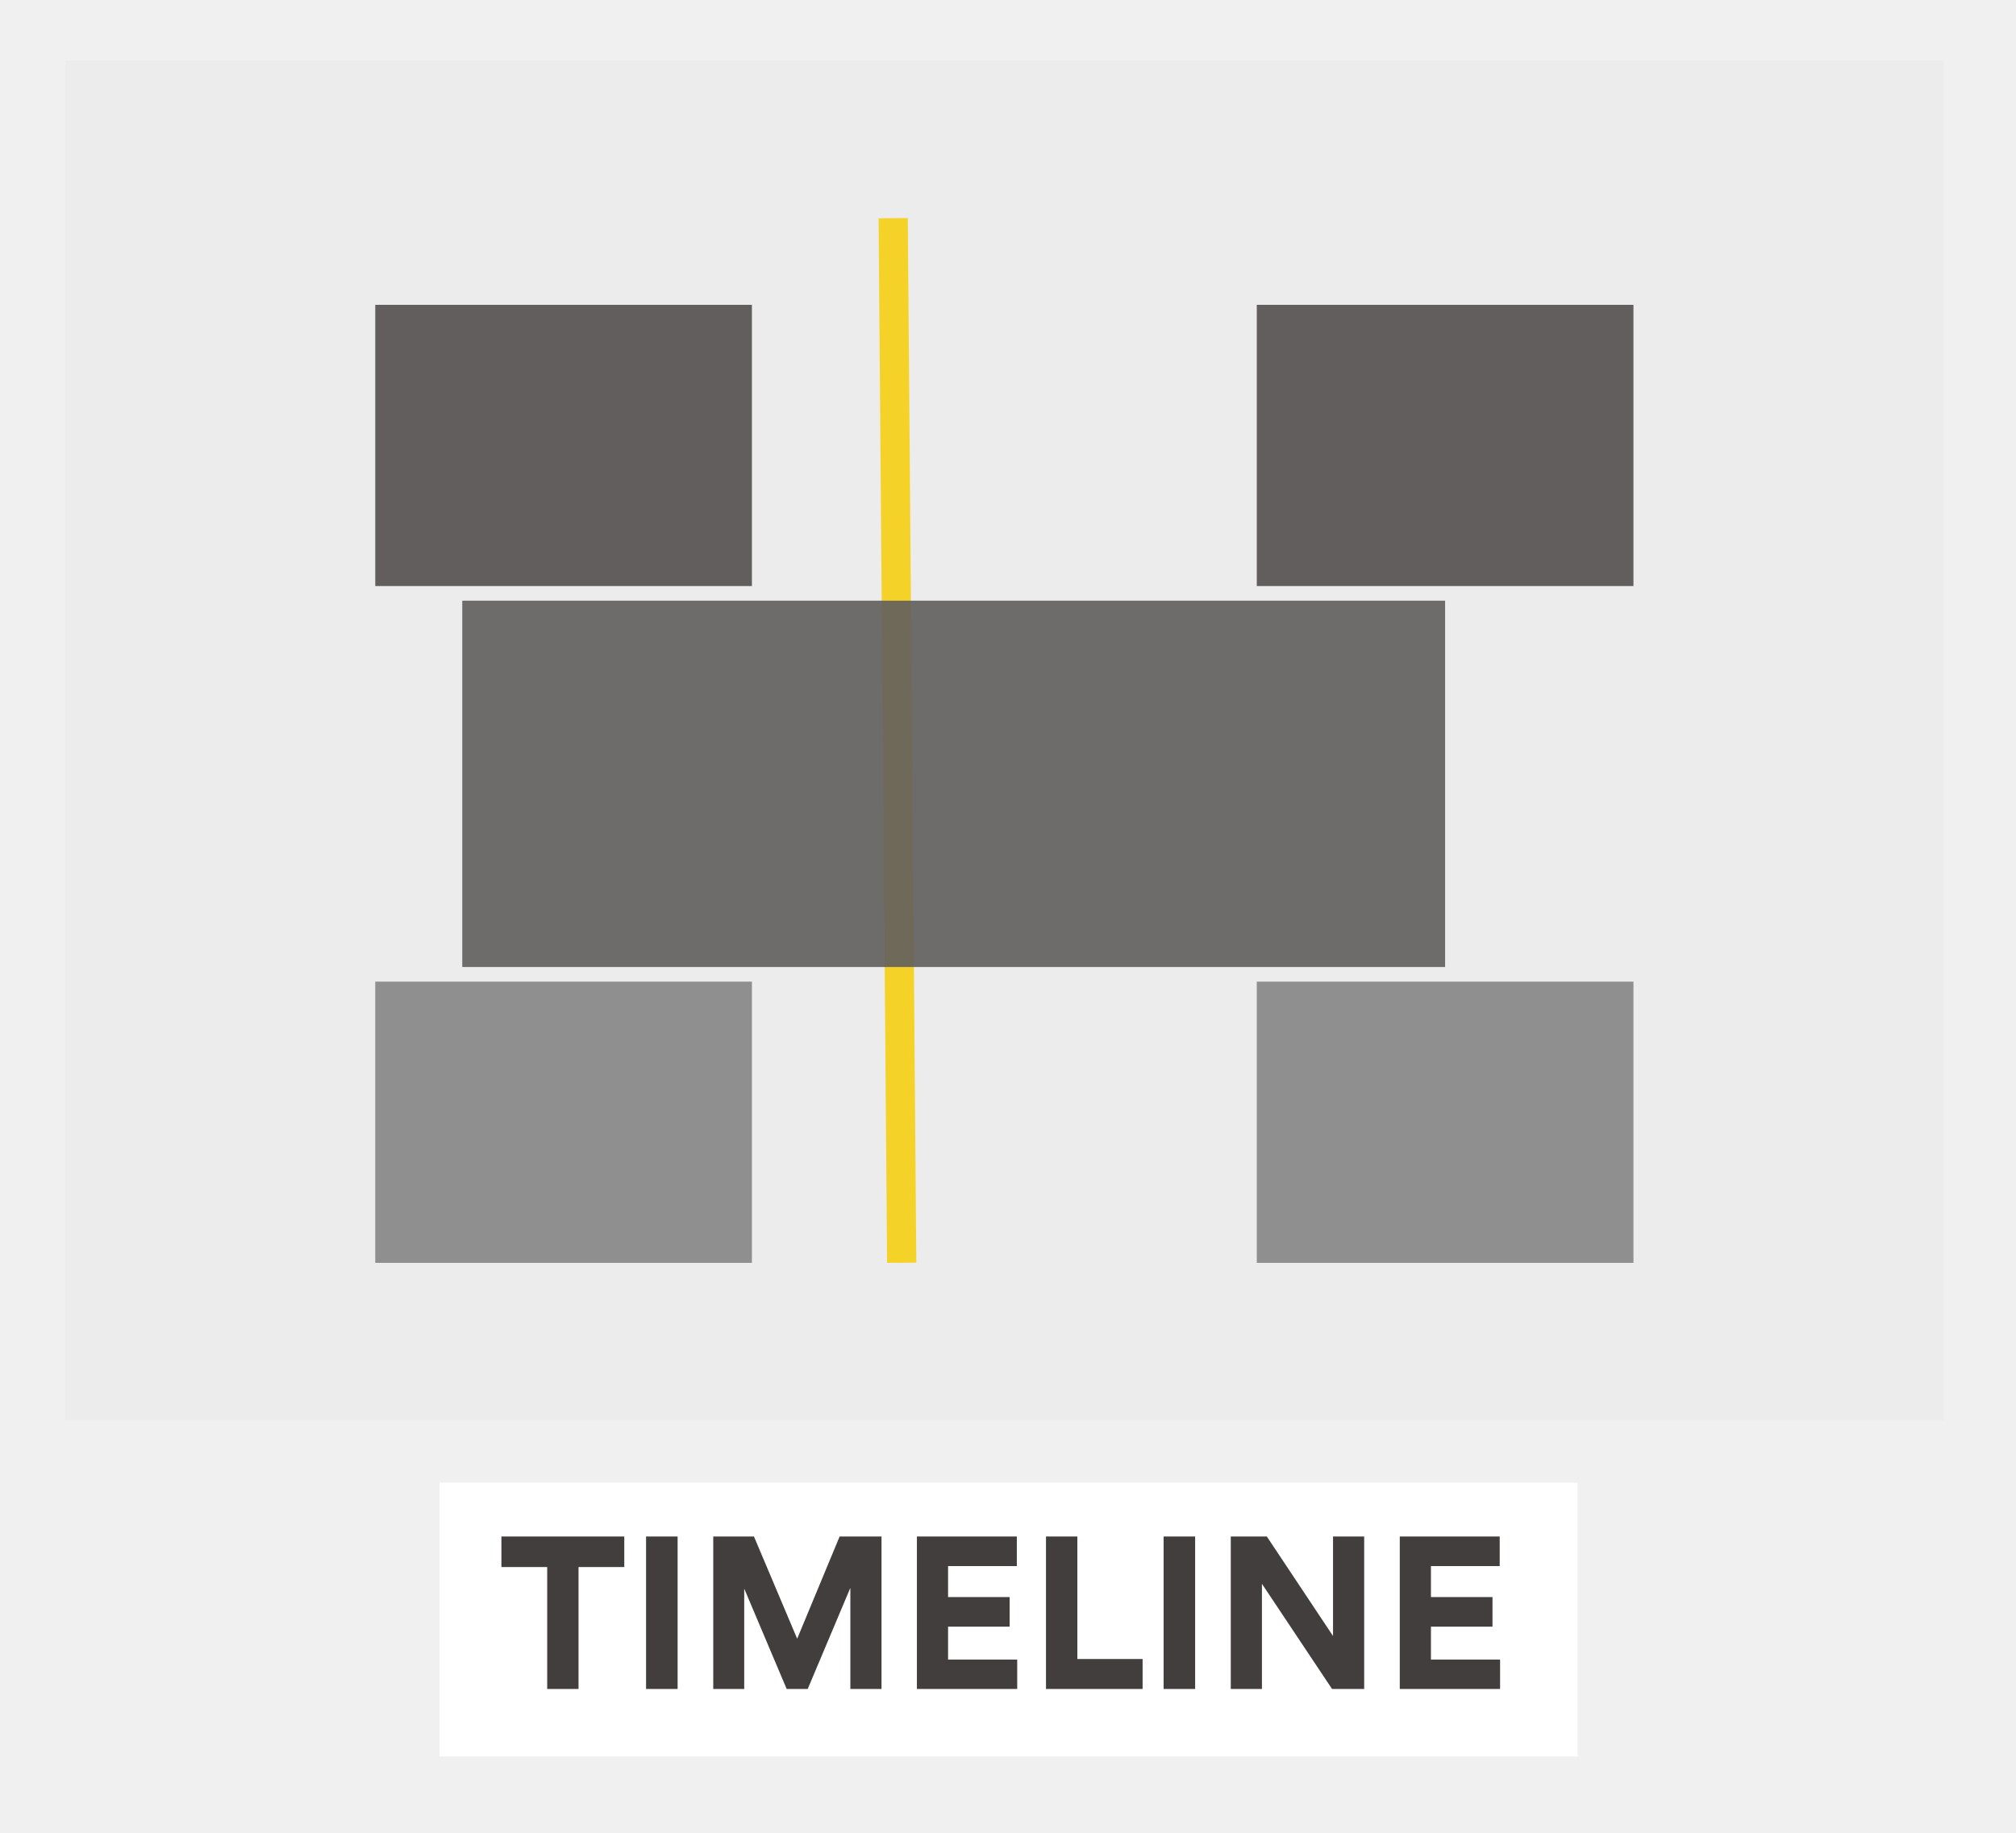
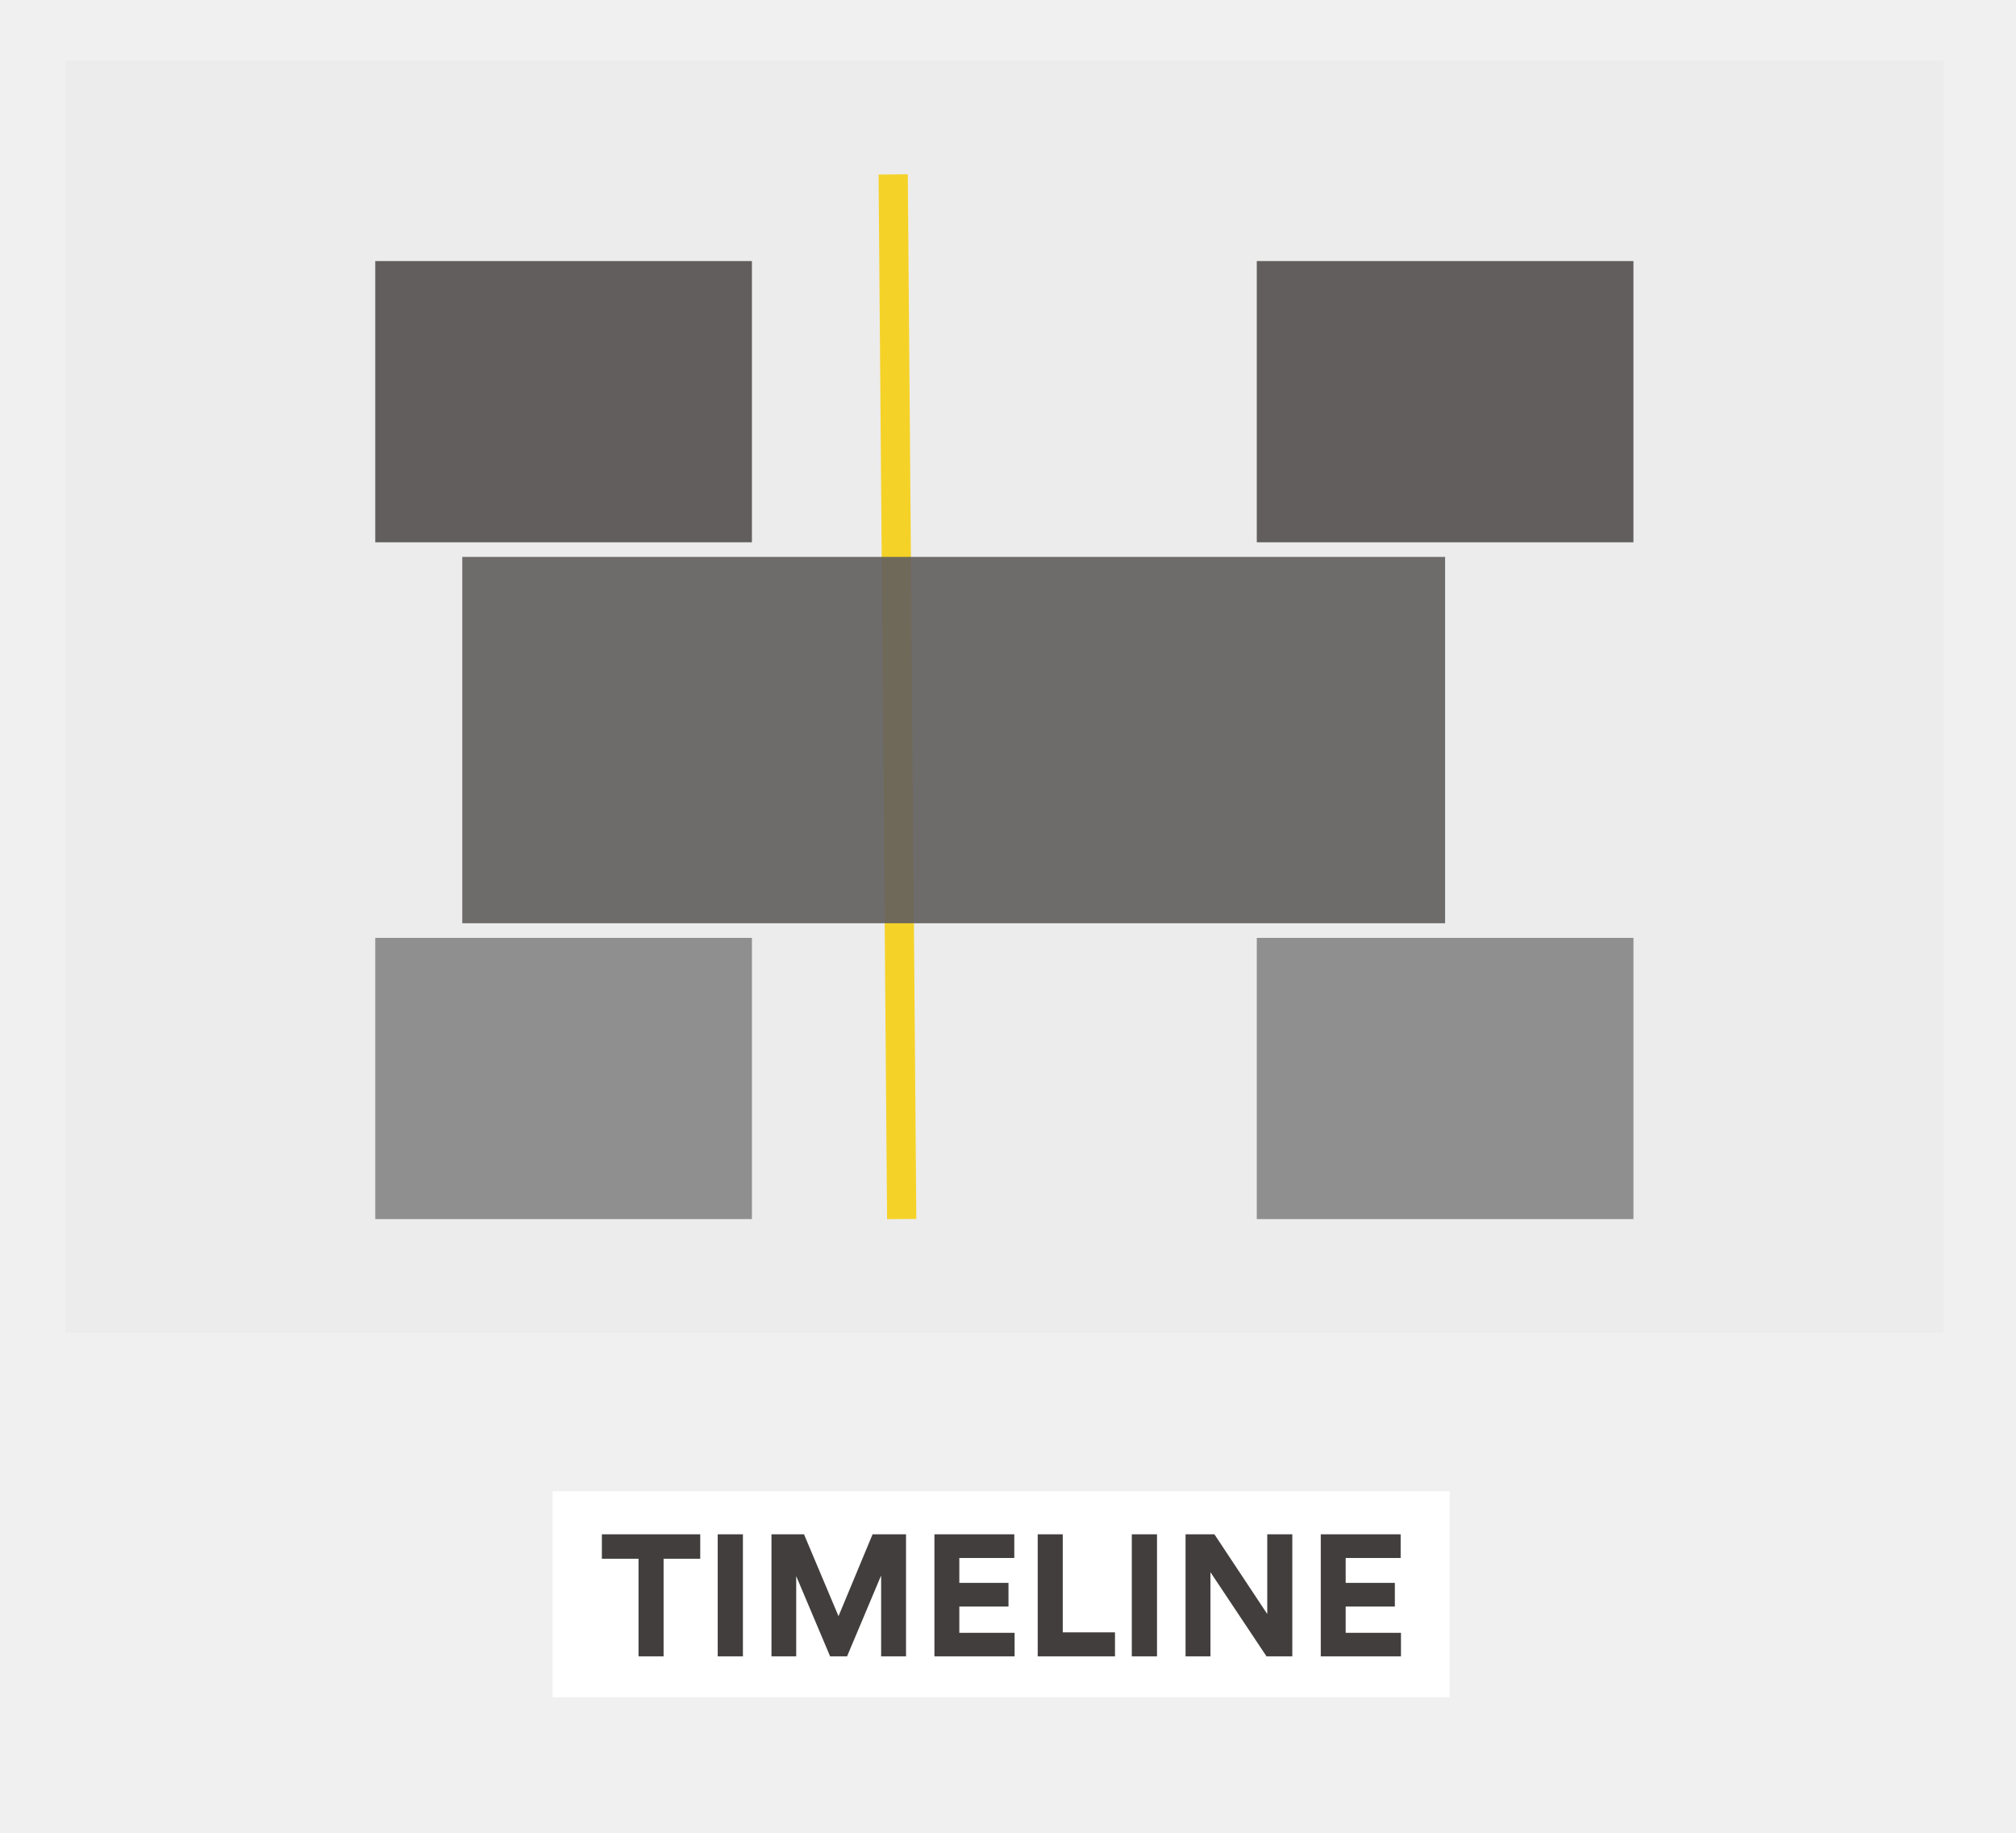
<svg xmlns="http://www.w3.org/2000/svg" width="275" zoomAndPan="magnify" viewBox="0 0 206.25 187.5" height="250" preserveAspectRatio="xMidYMid meet" version="1.0">
  <defs>
-     <filter x="0%" y="0%" width="100%" height="100%" id="53e7a5674f">
+     <filter x="0%" y="0%" width="100%" height="100%" id="104ed1cb03">
      <feColorMatrix values="0 0 0 0 1 0 0 0 0 1 0 0 0 0 1 0 0 0 1 0" color-interpolation-filters="sRGB" />
    </filter>
    <g />
-     <clipPath id="ac1839e982">
-       <path d="M 6.664 6.203 L 198.84 6.203 L 198.84 145.293 L 6.664 145.293 Z M 6.664 6.203 " clip-rule="nonzero" />
+     <clipPath id="6c022d1fa2">
+       <path d="M 6.664 6.203 L 198.84 6.203 L 198.84 136.344 L 6.664 136.344 Z M 6.664 6.203 " clip-rule="nonzero" />
    </clipPath>
-     <clipPath id="621060f2d8">
-       <path d="M 44.965 151.676 L 161.41 151.676 L 161.41 179.699 L 44.965 179.699 Z M 44.965 151.676 " clip-rule="nonzero" />
+     <clipPath id="ce705bdbe5">
+       <path d="M 56.531 152.562 L 148.332 152.562 L 148.332 173.633 L 56.531 173.633 Z M 56.531 152.562 " clip-rule="nonzero" />
    </clipPath>
-     <clipPath id="3c18154a5d">
-       <path d="M 38.391 31.184 L 76.926 31.184 L 76.926 59.953 L 38.391 59.953 Z M 38.391 31.184 " clip-rule="nonzero" />
+     <clipPath id="1277db418b">
+       <path d="M 38.391 26.707 L 76.926 26.707 L 76.926 55.477 L 38.391 55.477 Z M 38.391 26.707 " clip-rule="nonzero" />
    </clipPath>
-     <clipPath id="4e1d51c810">
-       <path d="M 128.578 31.184 L 167.113 31.184 L 167.113 59.953 L 128.578 59.953 Z M 128.578 31.184 " clip-rule="nonzero" />
+     <clipPath id="9fa384d6ee">
+       <path d="M 128.578 26.707 L 167.113 26.707 L 167.113 55.477 L 128.578 55.477 Z M 128.578 26.707 " clip-rule="nonzero" />
    </clipPath>
-     <clipPath id="bec075c69b">
-       <path d="M 38.391 100.422 L 76.926 100.422 L 76.926 129.195 L 38.391 129.195 Z M 38.391 100.422 " clip-rule="nonzero" />
+     <clipPath id="50eda1cc2e">
+       <path d="M 38.391 95.949 L 76.926 95.949 L 76.926 124.719 L 38.391 124.719 Z M 38.391 95.949 " clip-rule="nonzero" />
    </clipPath>
-     <clipPath id="f7c1480773">
-       <path d="M 128.578 100.422 L 167.113 100.422 L 167.113 129.195 L 128.578 129.195 Z M 128.578 100.422 " clip-rule="nonzero" />
+     <clipPath id="30fff77f9e">
+       <path d="M 128.578 95.949 L 167.113 95.949 L 167.113 124.719 L 128.578 124.719 Z M 128.578 95.949 " clip-rule="nonzero" />
    </clipPath>
-     <mask id="11e5b14204">
-       <g filter="url(#53e7a5674f)">
+     <clipPath id="dda73d965b">
+       <path d="M 74 0.09 L 110 0.09 L 110 142 L 74 142 Z M 74 0.09 " clip-rule="nonzero" />
+     </clipPath>
+     <mask id="8a6a9f6c88">
+       <g filter="url(#104ed1cb03)">
        <rect x="-20.625" width="247.5" fill="#000000" y="-18.75" height="225" fill-opacity="0.91" />
      </g>
    </mask>
-     <clipPath id="887abe43b8">
-       <path d="M 0.293 0.449 L 100.844 0.449 L 100.844 37.93 L 0.293 37.93 Z M 0.293 0.449 " clip-rule="nonzero" />
+     <clipPath id="ec6da7b5b9">
+       <path d="M 0.293 0.973 L 100.844 0.973 L 100.844 38.453 L 0.293 38.453 Z M 0.293 0.973 " clip-rule="nonzero" />
    </clipPath>
-     <clipPath id="38226e8523">
+     <clipPath id="726af8253f">
      <rect x="0" width="102" y="0" height="39" />
    </clipPath>
  </defs>
-   <g clip-path="url(#ac1839e982)">
-     <path fill="#ececec" d="M 6.664 6.203 L 198.84 6.203 L 198.84 145.293 L 6.664 145.293 Z M 6.664 6.203 " fill-opacity="1" fill-rule="nonzero" />
+   <g clip-path="url(#6c022d1fa2)">
+     <path fill="#ececec" d="M 6.664 6.203 L 198.824 6.203 L 198.824 136.344 L 6.664 136.344 Z M 6.664 6.203 " fill-opacity="1" fill-rule="nonzero" />
  </g>
-   <g clip-path="url(#621060f2d8)">
-     <path fill="#ffffff" d="M 44.965 151.676 L 161.41 151.676 L 161.41 179.699 L 44.965 179.699 Z M 44.965 151.676 " fill-opacity="1" fill-rule="nonzero" />
+   <g clip-path="url(#ce705bdbe5)">
+     <path fill="#ffffff" d="M 56.531 152.562 L 148.316 152.562 L 148.316 173.633 L 56.531 173.633 Z M 56.531 152.562 " fill-opacity="1" fill-rule="nonzero" />
  </g>
  <g fill="#423e3e" fill-opacity="1">
-     <g transform="translate(50.87943, 172.7873)">
+     <g transform="translate(61.24798, 169.4494)">
      <g>
-         <path d="M 5.102 0 L 8.309 0 L 8.309 -12.473 L 12.988 -12.473 L 12.988 -15.598 L 0.418 -15.598 L 0.418 -12.473 L 5.102 -12.473 Z M 5.102 0 " />
+         <path d="M 4.078 0 L 6.641 0 L 6.641 -9.984 L 10.391 -9.984 L 10.391 -12.484 L 0.328 -12.484 L 0.328 -9.984 L 4.078 -9.984 Z M 4.078 0 " />
      </g>
    </g>
  </g>
  <g fill="#423e3e" fill-opacity="1">
-     <g transform="translate(64.28538, 172.7873)">
+     <g transform="translate(71.97439, 169.4494)">
      <g>
-         <path d="M 5.039 -15.598 L 1.812 -15.598 L 1.812 0 L 5.039 0 Z M 5.039 -15.598 " />
+         <path d="M 4.031 -12.484 L 1.453 -12.484 L 1.453 0 L 4.031 0 Z M 4.031 -12.484 " />
      </g>
    </g>
  </g>
  <g fill="#423e3e" fill-opacity="1">
-     <g transform="translate(71.15766, 172.7873)">
+     <g transform="translate(77.47306, 169.4494)">
      <g>
-         <path d="M 15.82 -10.301 L 15.84 -10.301 L 15.84 0 L 19.027 0 L 19.027 -15.598 L 14.742 -15.598 L 10.398 -5.141 L 5.977 -15.598 L 1.812 -15.598 L 1.812 0 L 4.98 0 L 4.98 -10.219 L 5 -10.219 L 9.324 0 L 11.477 0 Z M 15.82 -10.301 " />
+         <path d="M 12.656 -8.234 L 12.672 -8.234 L 12.672 0 L 15.219 0 L 15.219 -12.484 L 11.797 -12.484 L 8.312 -4.109 L 4.781 -12.484 L 1.453 -12.484 L 1.453 0 L 3.984 0 L 3.984 -8.172 L 4 -8.172 L 7.453 0 L 9.188 0 Z M 12.656 -8.234 " />
      </g>
    </g>
  </g>
  <g fill="#423e3e" fill-opacity="1">
-     <g transform="translate(91.99365, 172.7873)">
+     <g transform="translate(94.14442, 169.4494)">
      <g>
-         <path d="M 1.812 -15.598 L 1.812 0 L 12.074 0 L 12.074 -3.008 L 5 -3.008 L 5 -6.375 L 11.297 -6.375 L 11.297 -9.402 L 5 -9.402 L 5 -12.57 L 12.035 -12.57 L 12.035 -15.598 Z M 1.812 -15.598 " />
+         <path d="M 1.453 -12.484 L 1.453 0 L 9.656 0 L 9.656 -2.406 L 4 -2.406 L 4 -5.094 L 9.031 -5.094 L 9.031 -7.516 L 4 -7.516 L 4 -10.062 L 9.625 -10.062 L 9.625 -12.484 Z M 1.453 -12.484 " />
      </g>
    </g>
  </g>
  <g fill="#423e3e" fill-opacity="1">
-     <g transform="translate(105.2004, 172.7873)">
+     <g transform="translate(104.7115, 169.4494)">
      <g>
-         <path d="M 1.812 -15.598 L 1.812 0 L 11.695 0 L 11.695 -3.066 L 5.02 -3.066 L 5.02 -15.598 Z M 1.812 -15.598 " />
+         <path d="M 1.453 -12.484 L 1.453 0 L 9.359 0 L 9.359 -2.453 L 4.016 -2.453 L 4.016 -12.484 Z M 1.453 -12.484 " />
      </g>
    </g>
  </g>
  <g fill="#423e3e" fill-opacity="1">
-     <g transform="translate(117.2319, 172.7873)">
+     <g transform="translate(114.3381, 169.4494)">
      <g>
-         <path d="M 5.039 -15.598 L 1.812 -15.598 L 1.812 0 L 5.039 0 Z M 5.039 -15.598 " />
+         <path d="M 4.031 -12.484 L 1.453 -12.484 L 1.453 0 L 4.031 0 Z M 4.031 -12.484 " />
      </g>
    </g>
  </g>
  <g fill="#423e3e" fill-opacity="1">
-     <g transform="translate(124.1042, 172.7873)">
+     <g transform="translate(119.8368, 169.4494)">
      <g>
-         <path d="M 5 -10.758 L 12.172 0 L 15.461 0 L 15.461 -15.598 L 12.273 -15.598 L 12.273 -5.418 L 5.5 -15.598 L 1.812 -15.598 L 1.812 0 L 5 0 Z M 5 -10.758 " />
+         <path d="M 4 -8.609 L 9.734 0 L 12.375 0 L 12.375 -12.484 L 9.812 -12.484 L 9.812 -4.328 L 4.406 -12.484 L 1.453 -12.484 L 1.453 0 L 4 0 Z M 4 -8.609 " />
      </g>
    </g>
  </g>
  <g fill="#423e3e" fill-opacity="1">
-     <g transform="translate(141.3944, 172.7873)">
+     <g transform="translate(133.6712, 169.4494)">
      <g>
-         <path d="M 1.812 -15.598 L 1.812 0 L 12.074 0 L 12.074 -3.008 L 5 -3.008 L 5 -6.375 L 11.297 -6.375 L 11.297 -9.402 L 5 -9.402 L 5 -12.57 L 12.035 -12.57 L 12.035 -15.598 Z M 1.812 -15.598 " />
+         <path d="M 1.453 -12.484 L 1.453 0 L 9.656 0 L 9.656 -2.406 L 4 -2.406 L 4 -5.094 L 9.031 -5.094 L 9.031 -7.516 L 4 -7.516 L 4 -10.062 L 9.625 -10.062 L 9.625 -12.484 Z M 1.453 -12.484 " />
      </g>
    </g>
  </g>
-   <g clip-path="url(#3c18154a5d)">
-     <path fill="#625e5e" d="M 38.391 31.184 L 76.926 31.184 L 76.926 59.953 L 38.391 59.953 Z M 38.391 31.184 " fill-opacity="1" fill-rule="nonzero" />
+   <g clip-path="url(#1277db418b)">
+     <path fill="#625e5e" d="M 38.391 26.707 L 76.938 26.707 L 76.938 55.477 L 38.391 55.477 Z M 38.391 26.707 " fill-opacity="1" fill-rule="nonzero" />
  </g>
-   <g clip-path="url(#4e1d51c810)">
-     <path fill="#625e5e" d="M 128.578 31.184 L 167.113 31.184 L 167.113 59.953 L 128.578 59.953 Z M 128.578 31.184 " fill-opacity="1" fill-rule="nonzero" />
+   <g clip-path="url(#9fa384d6ee)">
+     <path fill="#625e5e" d="M 128.578 26.707 L 167.125 26.707 L 167.125 55.477 L 128.578 55.477 Z M 128.578 26.707 " fill-opacity="1" fill-rule="nonzero" />
  </g>
-   <g clip-path="url(#bec075c69b)">
-     <path fill="#8f8f8f" d="M 38.391 100.422 L 76.926 100.422 L 76.926 129.195 L 38.391 129.195 Z M 38.391 100.422 " fill-opacity="1" fill-rule="nonzero" />
+   <g clip-path="url(#50eda1cc2e)">
+     <path fill="#8f8f8f" d="M 38.391 95.949 L 76.938 95.949 L 76.938 124.719 L 38.391 124.719 Z M 38.391 95.949 " fill-opacity="1" fill-rule="nonzero" />
  </g>
-   <g clip-path="url(#f7c1480773)">
-     <path fill="#8f8f8f" d="M 128.578 100.422 L 167.113 100.422 L 167.113 129.195 L 128.578 129.195 Z M 128.578 100.422 " fill-opacity="1" fill-rule="nonzero" />
+   <g clip-path="url(#30fff77f9e)">
+     <path fill="#8f8f8f" d="M 128.578 95.949 L 167.125 95.949 L 167.125 124.719 L 128.578 124.719 Z M 128.578 95.949 " fill-opacity="1" fill-rule="nonzero" />
  </g>
-   <path stroke-linecap="butt" transform="matrix(0.00609046, 0.747258, -0.747258, 0.00609046, 92.87466, 22.30698)" fill="none" stroke-linejoin="miter" d="M 0.002 2.002 L 143.009 2.002 " stroke="#f5d228" stroke-width="4" stroke-opacity="1" stroke-miterlimit="4" />
-   <g mask="url(#11e5b14204)">
-     <g transform="matrix(1, 0, 0, 1, 47, 61)">
-       <g clip-path="url(#38226e8523)">
-         <g clip-path="url(#887abe43b8)">
-           <path fill="#625e5e" d="M 0.293 0.449 L 100.844 0.449 L 100.844 37.93 L 0.293 37.93 Z M 0.293 0.449 " fill-opacity="1" fill-rule="nonzero" />
+   <g clip-path="url(#dda73d965b)">
+     <path stroke-linecap="butt" transform="matrix(0.00609046, 0.747258, -0.747258, 0.00609046, 92.87466, 17.83149)" fill="none" stroke-linejoin="miter" d="M 0 2.002 L 143.013 2.002 " stroke="#f5d228" stroke-width="4" stroke-opacity="1" stroke-miterlimit="4" />
+   </g>
+   <g mask="url(#8a6a9f6c88)">
+     <g transform="matrix(1, 0, 0, 1, 47, 56)">
+       <g clip-path="url(#726af8253f)">
+         <g clip-path="url(#ec6da7b5b9)">
+           <path fill="#625e5e" d="M 0.293 0.973 L 100.875 0.973 L 100.875 38.453 L 0.293 38.453 Z M 0.293 0.973 " fill-opacity="1" fill-rule="nonzero" />
        </g>
      </g>
    </g>
  </g>
</svg>
